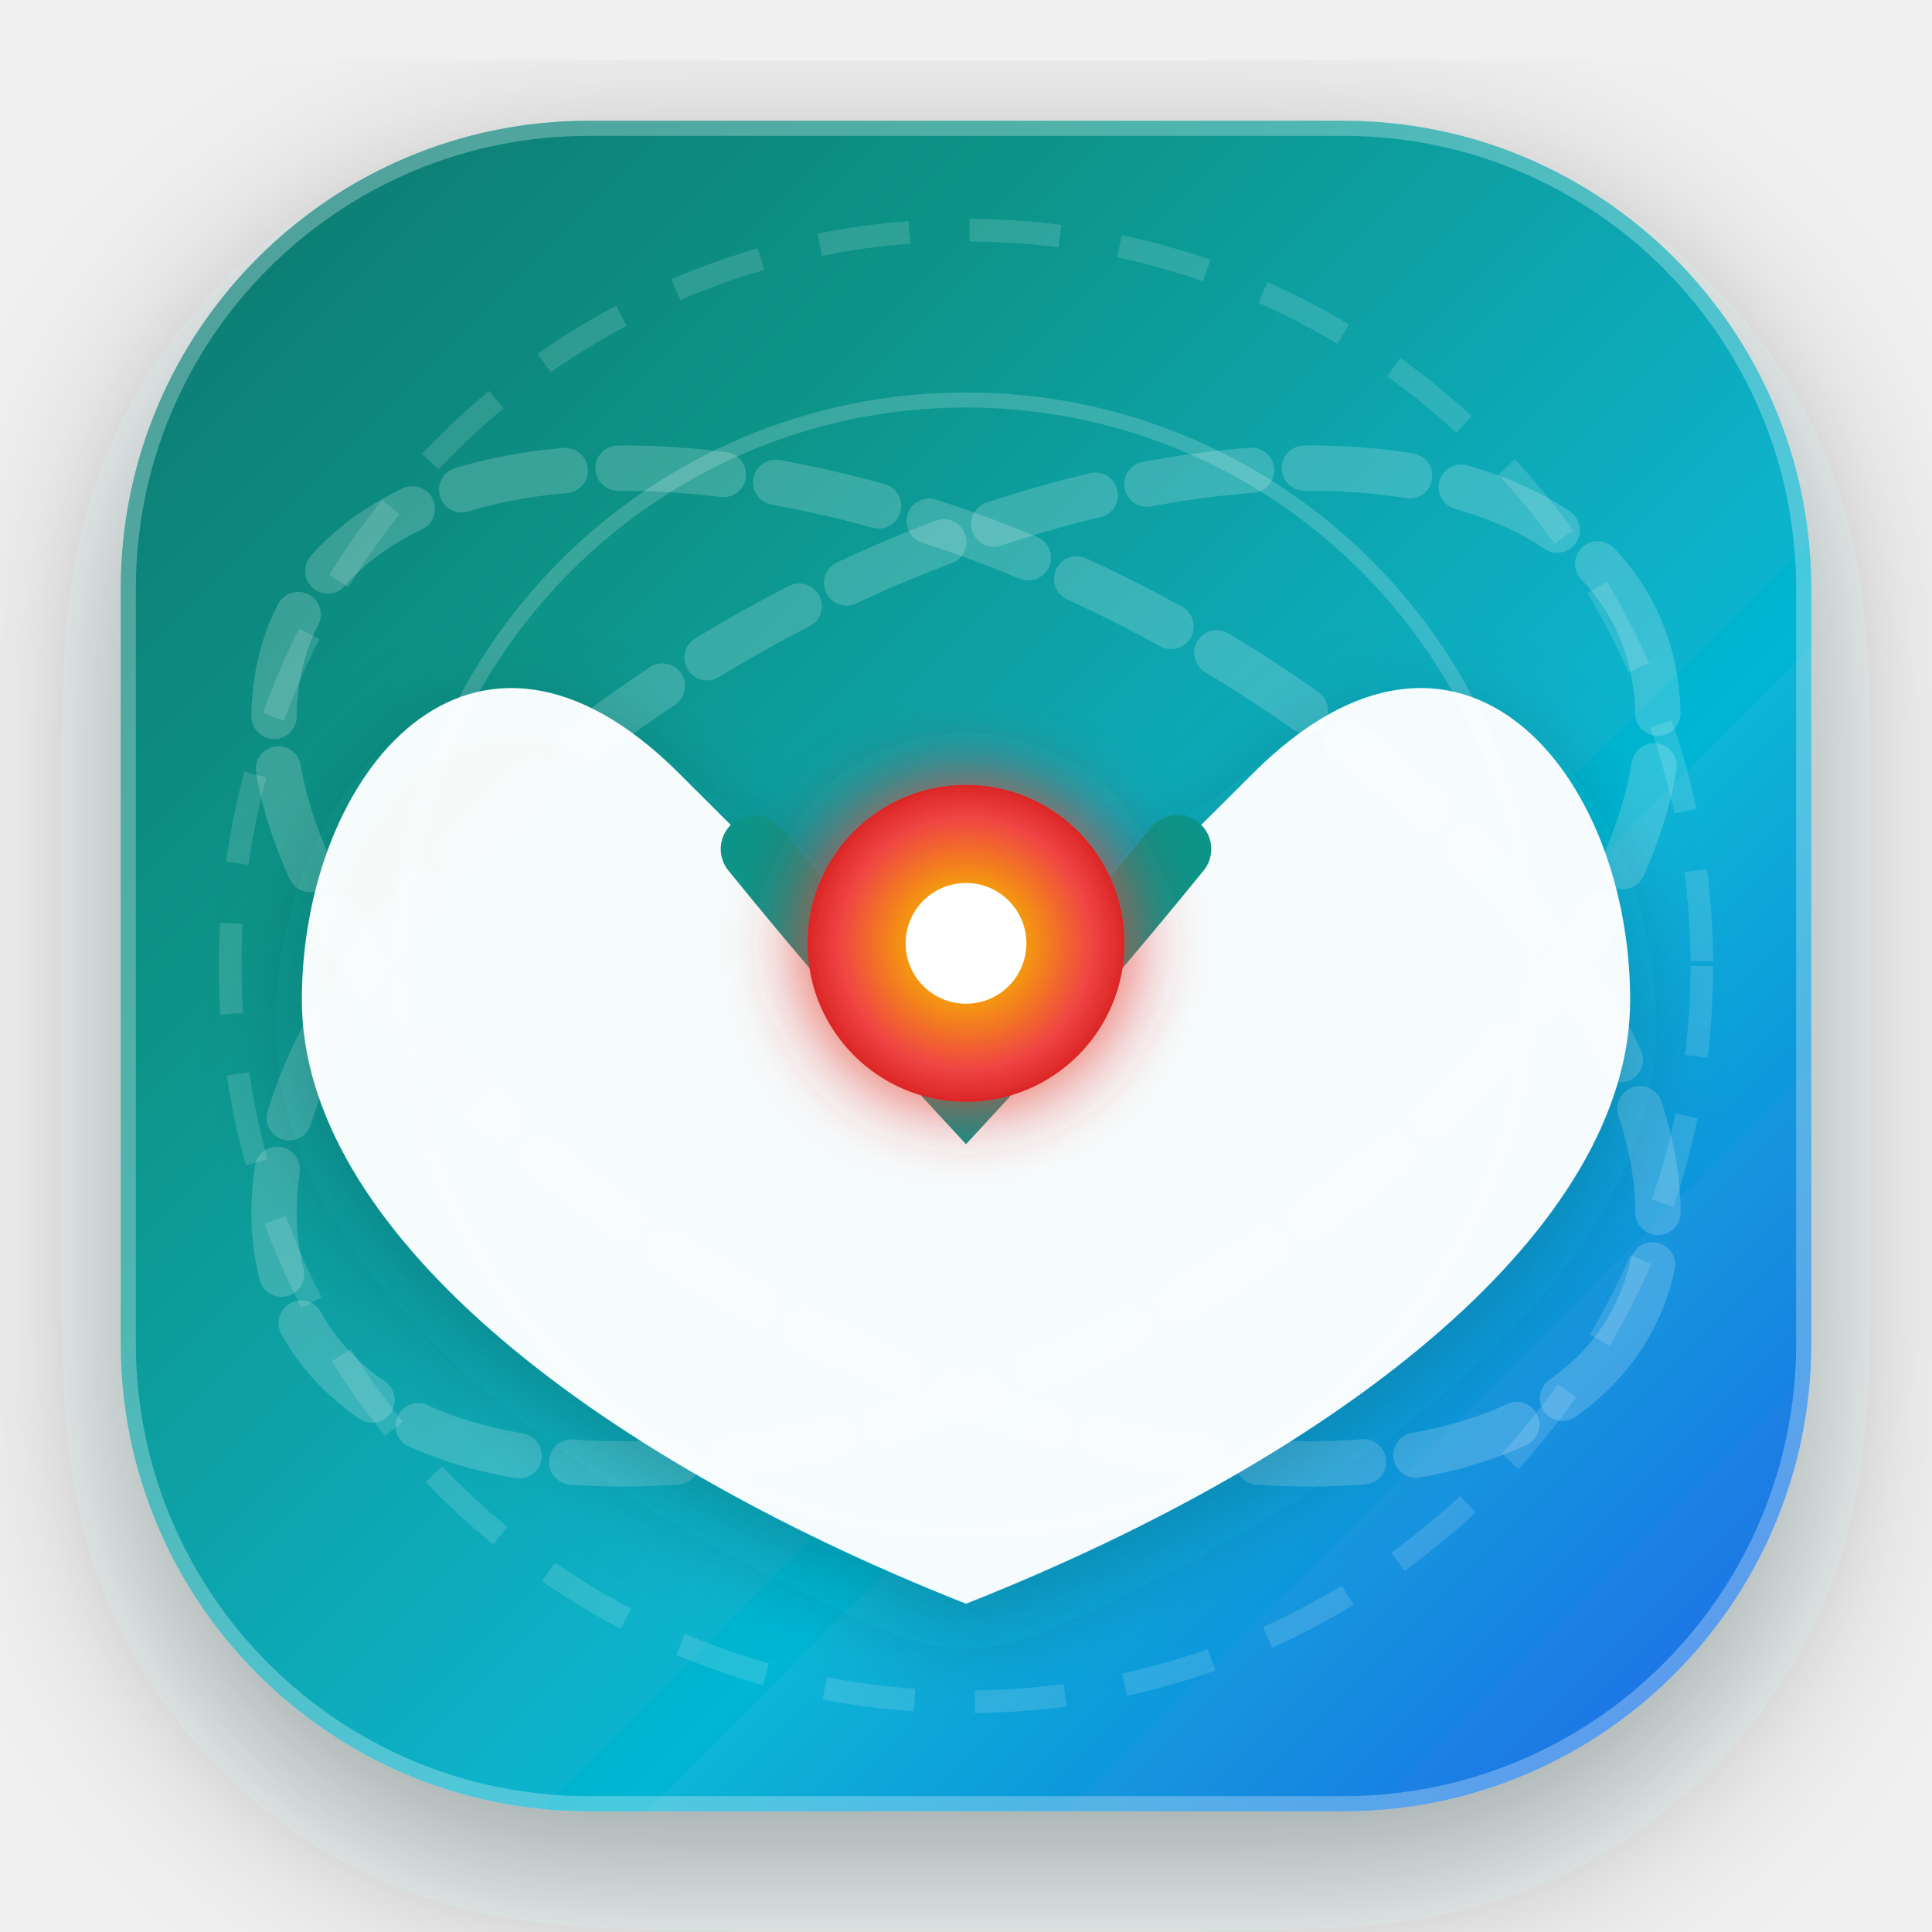
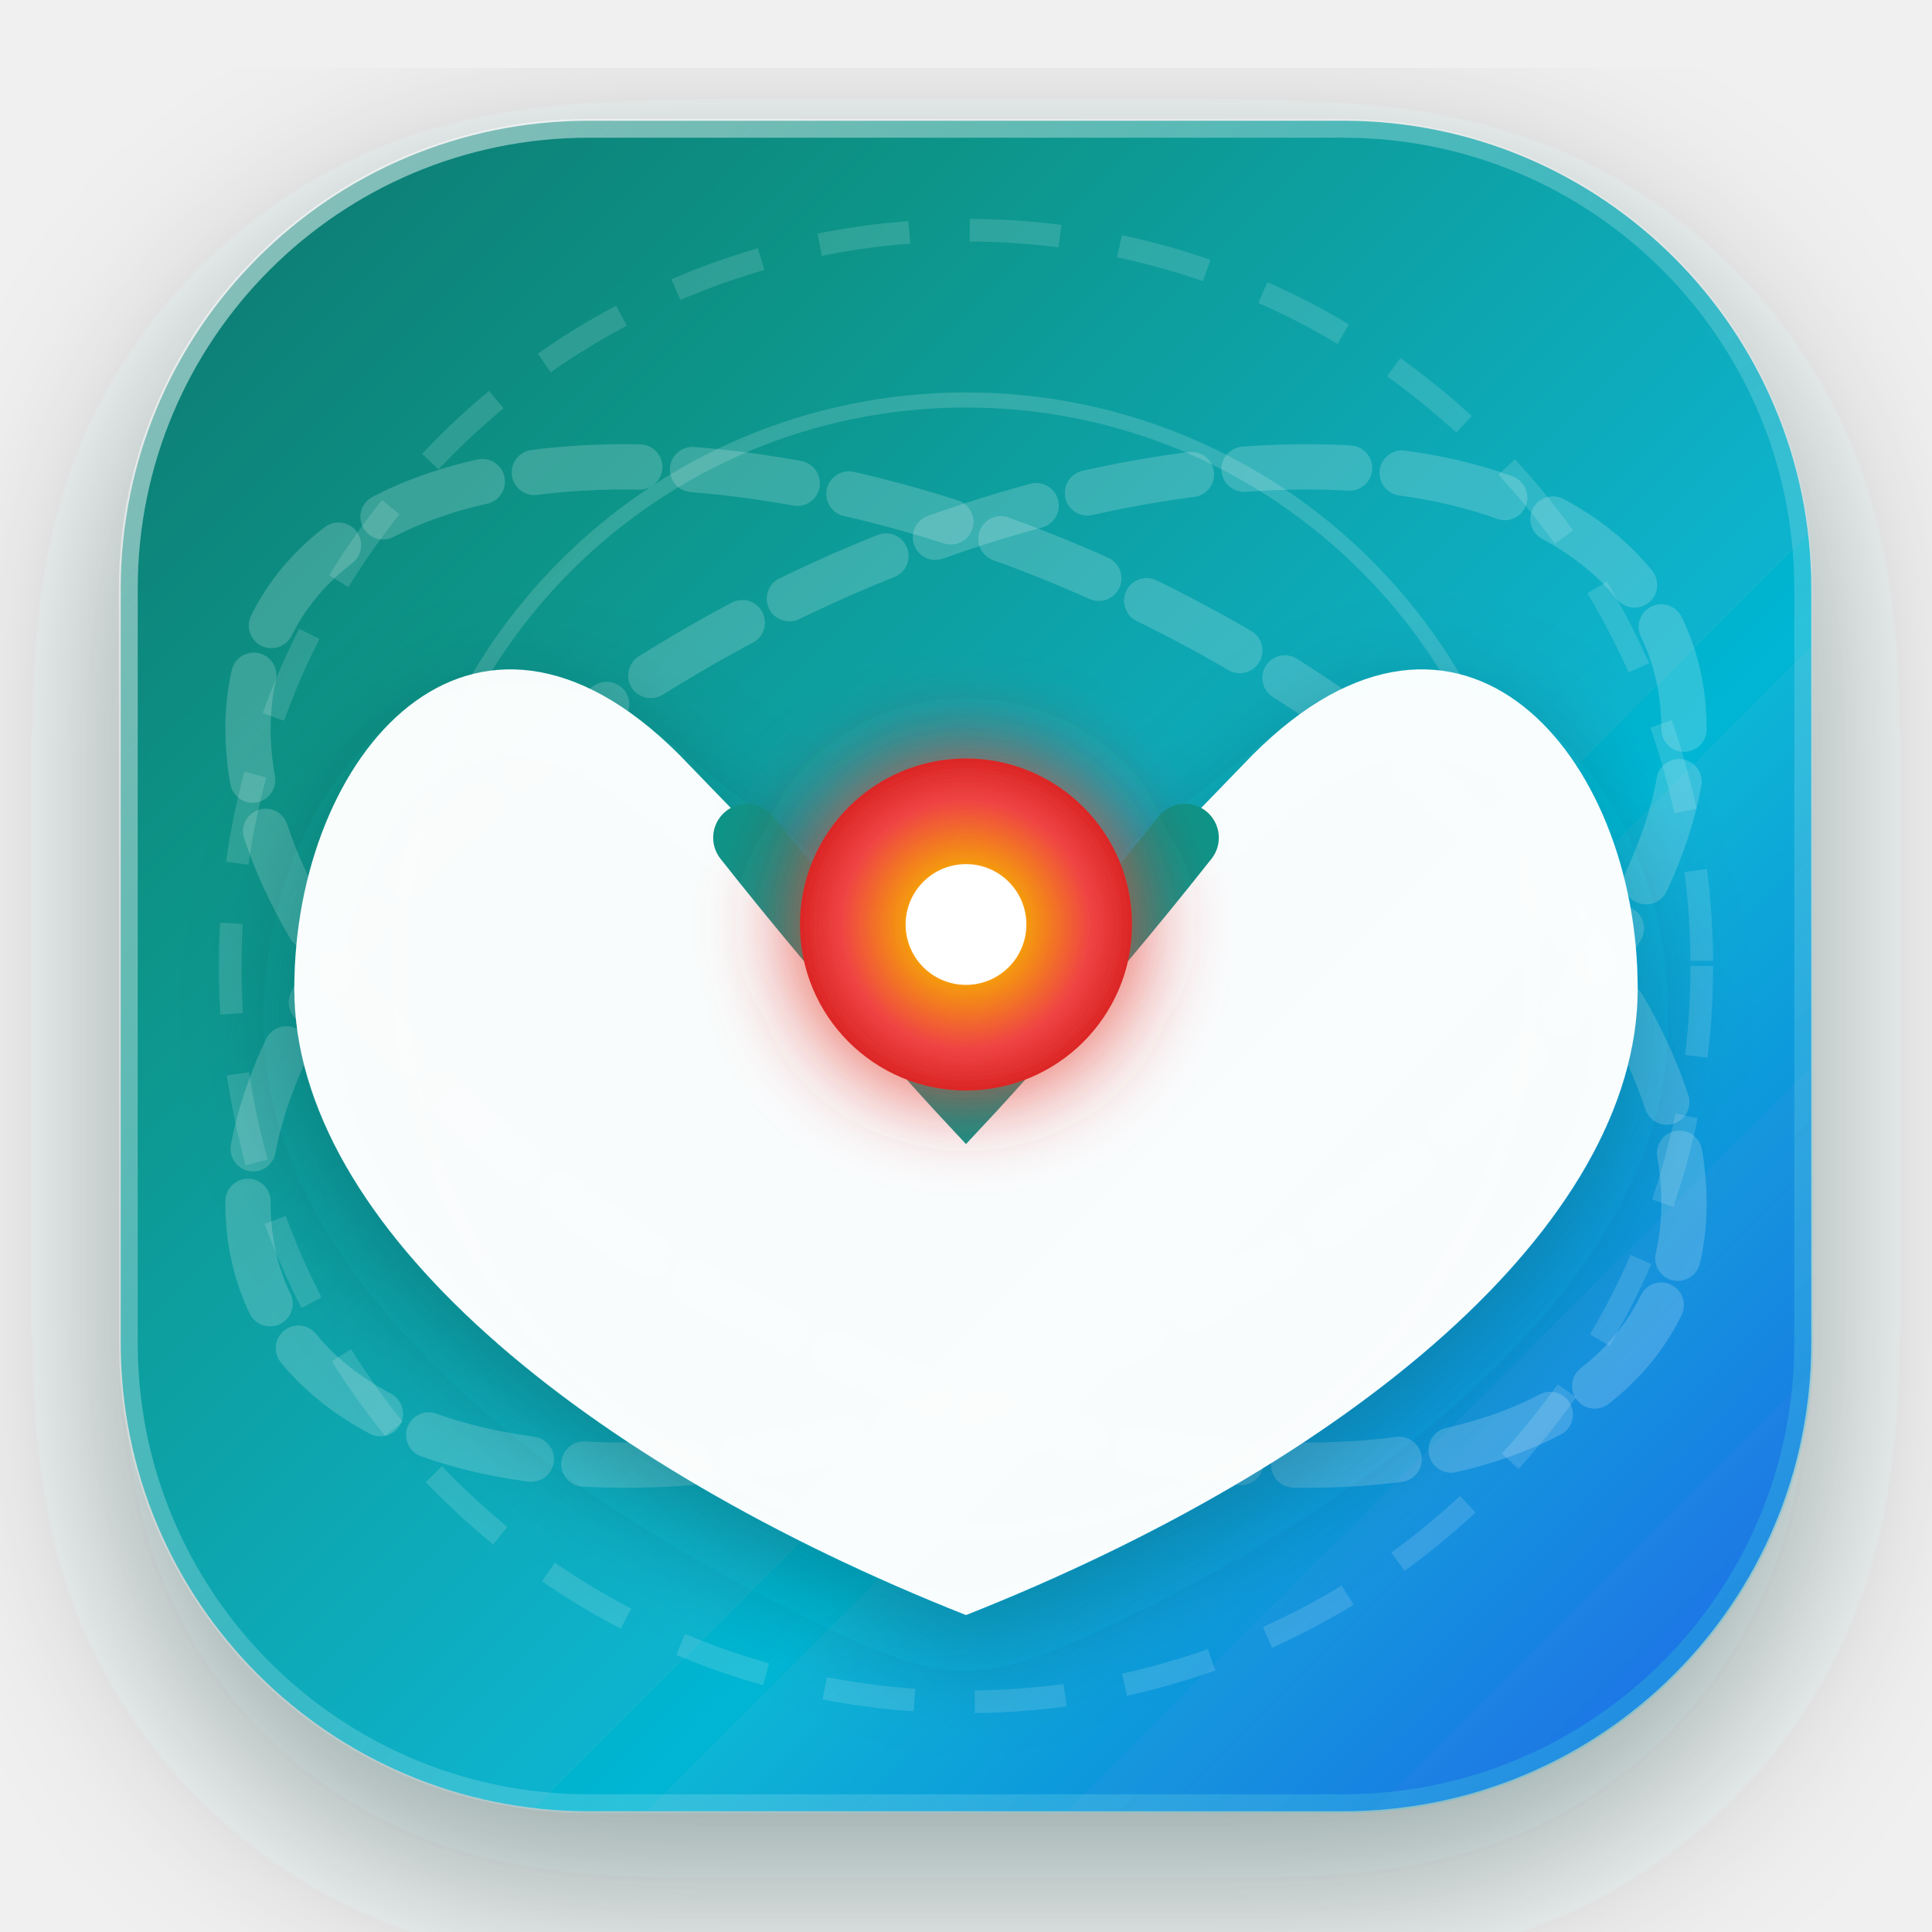
<svg xmlns="http://www.w3.org/2000/svg" viewBox="0 0 512 512" width="512" height="512" fill="none">
  <defs>
    <linearGradient id="pwa-bg" x1="32" y1="32" x2="480" y2="480" gradientUnits="userSpaceOnUse">
      <stop offset="0%" stop-color="#0F766E" />
-       <stop offset="28%" stop-color="#0D9488" />
+       <stop offset="25%" stop-color="#0D9488" />
      <stop offset="65%" stop-color="#06B6D4" />
      <stop offset="100%" stop-color="#2563EB" />
+     </linearGradient>
+     <linearGradient id="pwa-rim" x1="32" y1="32" x2="480" y2="480" gradientUnits="userSpaceOnUse">
+       <stop offset="0%" stop-color="#FFFFFF" stop-opacity="0.55" />
+       <stop offset="50%" stop-color="#FFFFFF" stop-opacity="0.18" />
+       <stop offset="100%" stop-color="#06B6D4" stop-opacity="0.35" />
    </linearGradient>
    <radialGradient id="pwa-beacon" cx="50%" cy="50%" r="50%">
      <stop offset="0%" stop-color="#FEF08A" />
      <stop offset="35%" stop-color="#F59E0B" />
-       <stop offset="80%" stop-color="#EF4444" />
+       <stop offset="75%" stop-color="#EF4444" />
      <stop offset="100%" stop-color="#DC2626" />
    </radialGradient>
    <filter id="pwa-base-shadow" x="-10%" y="-10%" width="120%" height="120%">
-       <feDropShadow dx="0" dy="16" stdDeviation="24" flood-color="#042F2E" flood-opacity="0.36" />
+       <feDropShadow dx="0" dy="18" stdDeviation="26" flood-color="#042F2E" flood-opacity="0.38" />
    </filter>
    <filter id="pwa-emblem-shadow" x="-20%" y="-20%" width="140%" height="140%">
-       <feDropShadow dx="0" dy="8" stdDeviation="12" flood-color="#042F2E" flood-opacity="0.25" />
+       <feDropShadow dx="0" dy="10" stdDeviation="14" flood-color="#042F2E" flood-opacity="0.28" />
    </filter>
    <filter id="pwa-glow" x="-40%" y="-40%" width="180%" height="180%">
-       <feGaussianBlur stdDeviation="10" result="blur" />
+       <feGaussianBlur stdDeviation="12" result="blur" />
      <feComposite in="SourceGraphic" in2="blur" operator="over" />
    </filter>
  </defs>
  <rect x="32" y="32" width="448" height="448" rx="124" fill="url(#pwa-bg)" filter="url(#pwa-base-shadow)" />
-   <rect x="34" y="34" width="444" height="444" rx="122" stroke="#FFFFFF" stroke-opacity="0.28" stroke-width="4" />
+   <rect x="34" y="34" width="444" height="444" rx="122" stroke="url(#pwa-rim)" stroke-width="5" />
  <circle cx="256" cy="256" r="195" stroke="#FFFFFF" stroke-opacity="0.14" stroke-width="6" stroke-dasharray="24 16" />
-   <circle cx="256" cy="256" r="150" stroke="#FFFFFF" stroke-opacity="0.18" stroke-width="4" />
-   <ellipse cx="256" cy="256" rx="200" ry="105" transform="rotate(-28 256 256)" stroke="#FFFFFF" stroke-opacity="0.18" stroke-width="12" stroke-dasharray="28 14" stroke-linecap="round" />
-   <ellipse cx="256" cy="256" rx="200" ry="105" transform="rotate(28 256 256)" stroke="#FFFFFF" stroke-opacity="0.18" stroke-width="12" stroke-dasharray="28 14" stroke-linecap="round" />
+   <circle cx="256" cy="256" r="150" stroke="#FFFFFF" stroke-opacity="0.16" stroke-width="4" />
+   <ellipse cx="256" cy="256" rx="205" ry="108" transform="rotate(-26 256 256)" stroke="#FFFFFF" stroke-opacity="0.18" stroke-width="12" stroke-dasharray="28 14" stroke-linecap="round" />
+   <ellipse cx="256" cy="256" rx="205" ry="108" transform="rotate(26 256 256)" stroke="#FFFFFF" stroke-opacity="0.18" stroke-width="12" stroke-dasharray="28 14" stroke-linecap="round" />
  <g filter="url(#pwa-emblem-shadow)">
-     <path d="M 180 205              C 125 150, 80 205, 80 265              C 80 325, 155 385, 256 425              C 357 385, 432 325, 432 265              C 432 205, 387 150, 332 205              C 297 240, 256 280, 256 280              C 256 280, 215 240, 180 205 Z" fill="#FFFFFF" fill-opacity="0.96" />
-     <path d="M 200 225 C 230 262, 256 290, 256 290 C 256 290, 282 262, 312 225" stroke="#0D9488" stroke-width="18" stroke-linecap="round" />
+     <path d="M 180 200              C 125 145, 78 200, 78 262              C 78 325, 155 388, 256 428              C 357 388, 434 325, 434 262              C 434 200, 387 145, 332 200              C 295 238, 256 280, 256 280              C 256 280, 217 238, 180 200 Z" fill="#FFFFFF" fill-opacity="0.97" />
+     <path d="M 198 222 C 228 260, 256 290, 256 290 C 256 290, 284 260, 314 222" stroke="#0D9488" stroke-width="18" stroke-linecap="round" />
  </g>
-   <circle cx="256" cy="250" r="42" fill="url(#pwa-beacon)" filter="url(#pwa-glow)" />
-   <circle cx="256" cy="250" r="16" fill="#FFFFFF" />
+   <circle cx="256" cy="245" r="44" fill="url(#pwa-beacon)" filter="url(#pwa-glow)" />
+   <circle cx="256" cy="245" r="16" fill="#FFFFFF" />
</svg>
